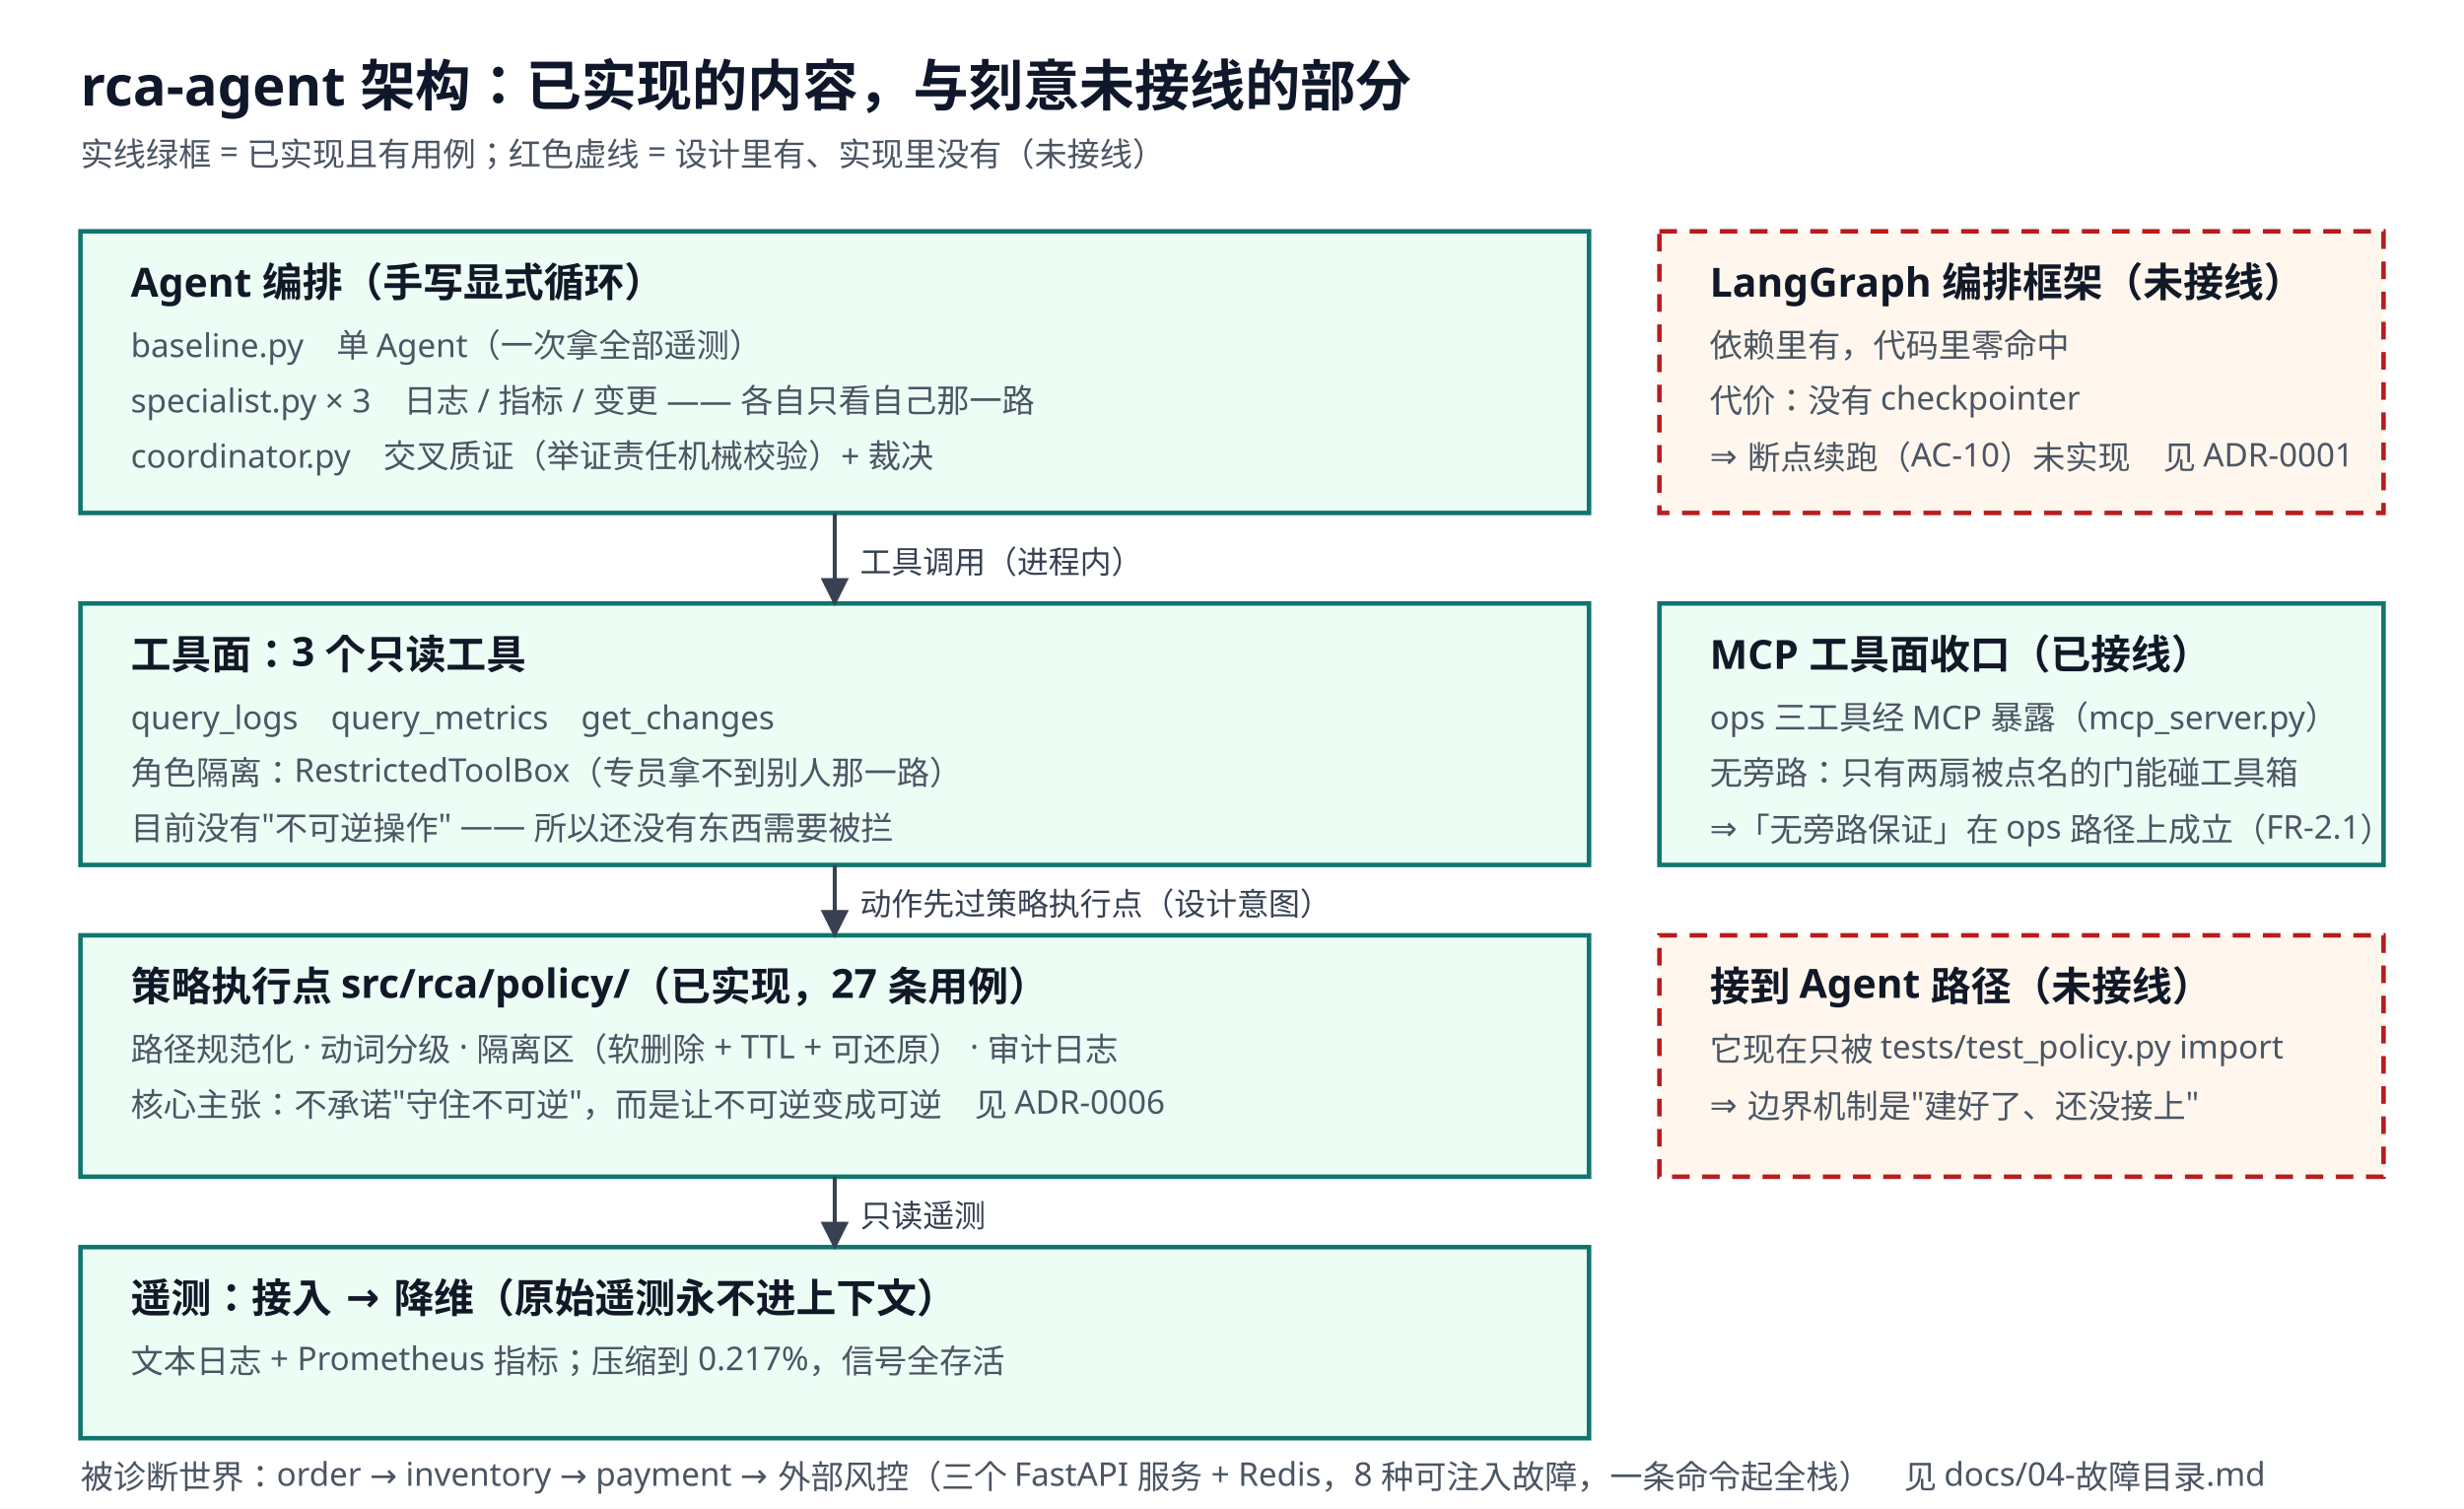
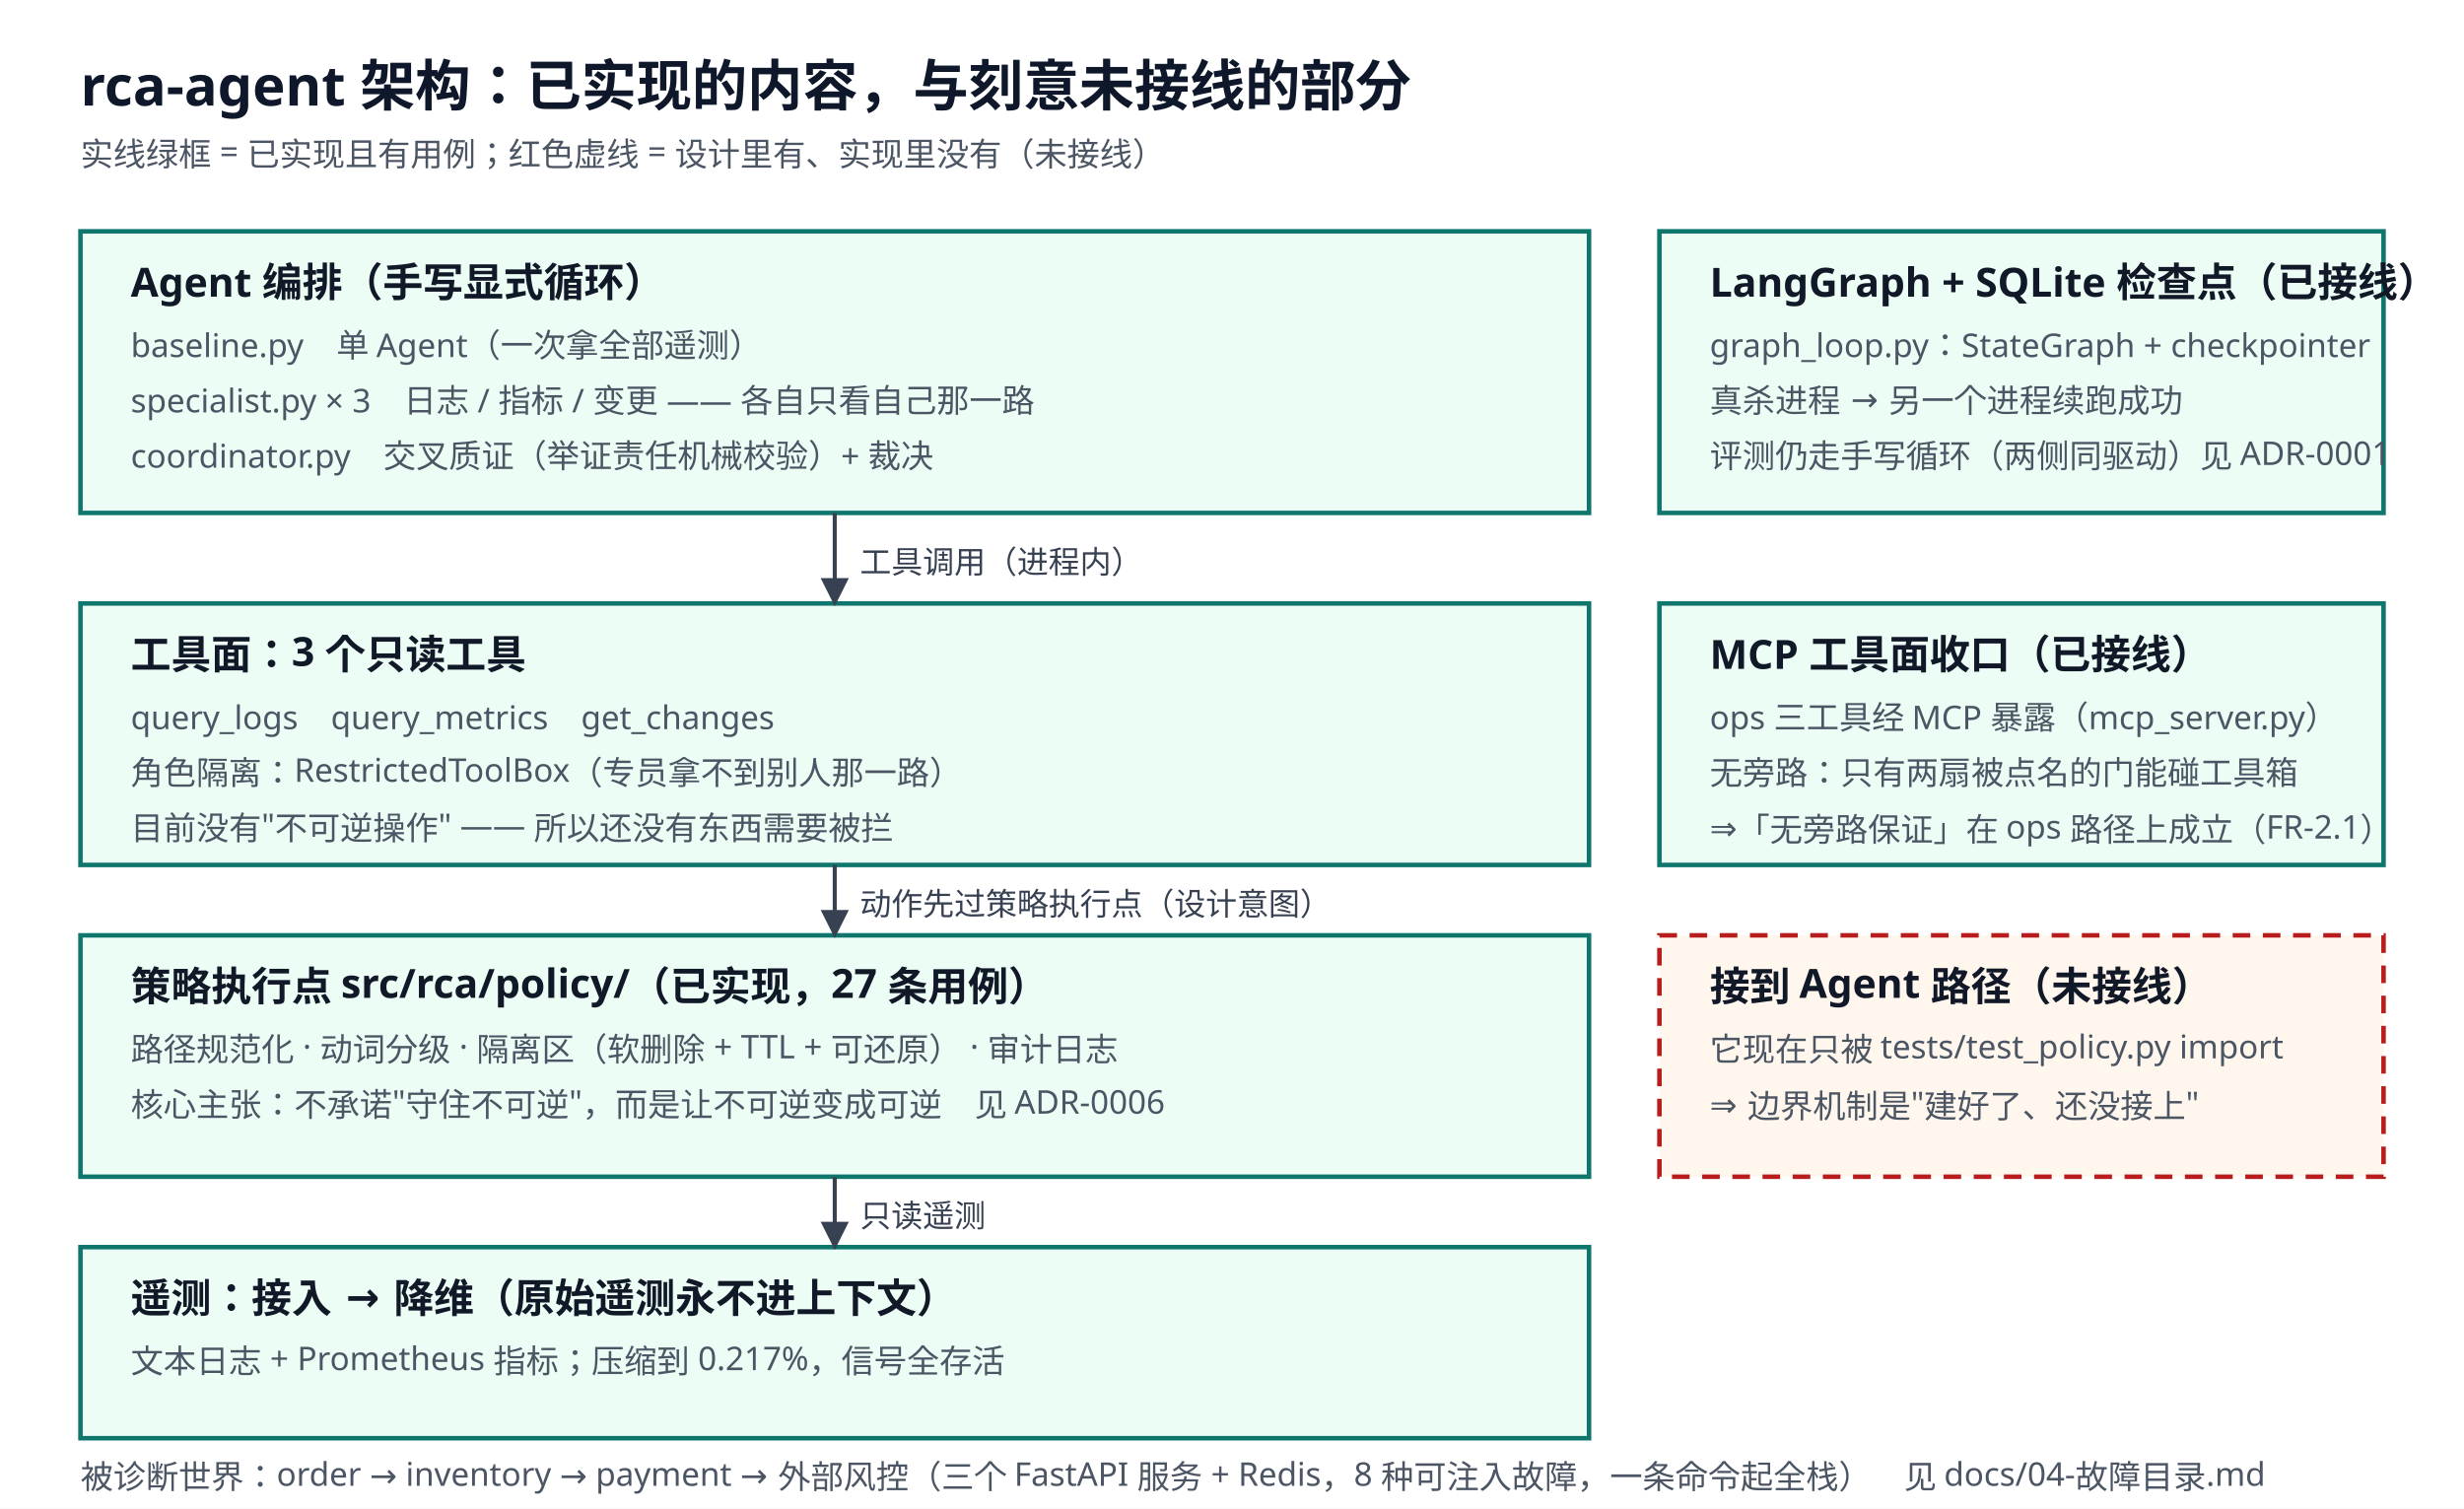
<svg xmlns="http://www.w3.org/2000/svg" width="980" height="600" viewBox="0 0 980 600" font-family="Microsoft YaHei, Segoe UI, sans-serif">
  <defs>
    <marker id="arrow" viewBox="0 0 10 10" refX="9" refY="5" markerWidth="7" markerHeight="7" orient="auto-start-reverse">
      <path d="M 0 0 L 10 5 L 0 10 z" fill="#374151" />
    </marker>
    <style>
      .box   { fill:#f8fafc; stroke:#334155; stroke-width:1.6; rx:8; }
      .impl  { fill:#ecfdf5; stroke:#0f766e; stroke-width:1.8; }
      .todo  { fill:#fff7ed; stroke:#b91c1c; stroke-width:1.8; stroke-dasharray:7 5; }
      .t     { fill:#111827; font-size:15px; }
      .ts    { fill:#4b5563; font-size:13px; }
      .tb    { fill:#111827; font-size:16px; font-weight:600; }
      .flow  { stroke:#374151; stroke-width:1.6; fill:none; marker-end:url(#arrow); }
      .flowt { fill:#374151; font-size:12.5px; }
      .note  { fill:#b91c1c; font-size:12.5px; }
      .h1    { fill:#0f172a; font-size:22px; font-weight:700; }
    </style>
  </defs>
  <rect width="980" height="600" fill="#ffffff" />
  <text class="h1" x="32" y="42">rca-agent 架构：已实现的内容，与刻意未接线的部分</text>
  <text class="ts" x="32" y="66">实线绿框 = 已实现且有用例；红色虚线 = 设计里有、实现里没有（未接线）</text>
  <rect class="impl" x="32" y="92" width="600" height="112" />
  <text class="tb" x="52" y="118">Agent 编排（手写显式循环）</text>
  <text class="ts" x="52" y="142">baseline.py　单 Agent（一次拿全部遥测）</text>
  <text class="ts" x="52" y="164">specialist.py × 3　日志 / 指标 / 变更 —— 各自只看自己那一路</text>
  <text class="ts" x="52" y="186">coordinator.py　交叉质证（举证责任机械校验）+ 裁决</text>
-   <rect class="todo" x="660" y="92" width="288" height="112" />
-   <text class="tb" x="680" y="118">LangGraph 编排框架（未接线）</text>
-   <text class="ts" x="680" y="142">依赖里有，代码里零命中</text>
-   <text class="ts" x="680" y="164">代价：没有 checkpointer</text>
-   <text class="ts" x="680" y="186">⇒ 断点续跑（AC-10）未实现　见 ADR-0001</text>
+   <rect class="impl" x="660" y="92" width="288" height="112" />
+   <text class="tb" x="680" y="118">LangGraph + SQLite 检查点（已接线）</text>
+   <text class="ts" x="680" y="142">graph_loop.py：StateGraph + checkpointer</text>
+   <text class="ts" x="680" y="164">真杀进程 → 另一个进程续跑成功</text>
+   <text class="ts" x="680" y="186">评测仍走手写循环（两侧同驱动）见 ADR-0001</text>
  <rect class="impl" x="32" y="240" width="600" height="104" />
  <text class="tb" x="52" y="266">工具面：3 个只读工具</text>
  <text class="ts" x="52" y="290">query_logs　query_metrics　get_changes</text>
  <text class="ts" x="52" y="312">角色隔离：RestrictedToolBox（专员拿不到别人那一路）</text>
  <text class="ts" x="52" y="334">目前没有"不可逆操作" —— 所以还没有东西需要被拦</text>
  <rect class="impl" x="660" y="240" width="288" height="104" />
  <text class="tb" x="680" y="266">MCP 工具面收口（已接线）</text>
  <text class="ts" x="680" y="290">ops 三工具经 MCP 暴露（mcp_server.py）</text>
  <text class="ts" x="680" y="312">无旁路：只有两扇被点名的门能碰工具箱</text>
  <text class="ts" x="680" y="334">⇒「无旁路保证」在 ops 路径上成立（FR-2.1）</text>
  <rect class="impl" x="32" y="372" width="600" height="96" />
  <text class="tb" x="52" y="398">策略执行点 src/rca/policy/（已实现，27 条用例）</text>
  <text class="ts" x="52" y="422">路径规范化 · 动词分级 · 隔离区（软删除 + TTL + 可还原） · 审计日志</text>
  <text class="ts" x="52" y="444">核心主张：不承诺"守住不可逆"，而是让不可逆变成可逆　见 ADR-0006</text>
  <rect class="todo" x="660" y="372" width="288" height="96" />
  <text class="tb" x="680" y="398">接到 Agent 路径（未接线）</text>
  <text class="ts" x="680" y="422">它现在只被 tests/test_policy.py import</text>
  <text class="ts" x="680" y="444">⇒ 边界机制是"建好了、还没接上"</text>
  <rect class="impl" x="32" y="496" width="600" height="76" />
  <text class="tb" x="52" y="522">遥测：接入 → 降维（原始遥测永不进上下文）</text>
  <text class="ts" x="52" y="546">文本日志 + Prometheus 指标；压缩到 0.217%，信号全存活</text>
  <line class="flow" x1="332" y1="204" x2="332" y2="240" />
  <text class="flowt" x="342" y="228">工具调用（进程内）</text>
  <line class="flow" x1="332" y1="344" x2="332" y2="372" />
  <text class="flowt" x="342" y="364">动作先过策略执行点（设计意图）</text>
  <line class="flow" x1="332" y1="468" x2="332" y2="496" />
  <text class="flowt" x="342" y="488">只读遥测</text>
  <text class="ts" x="32" y="592">被诊断世界：order → inventory → payment → 外部风控（三个 FastAPI 服务 + Redis，8 种可注入故障，一条命令起全栈）　见 docs/04-故障目录.md</text>
</svg>
